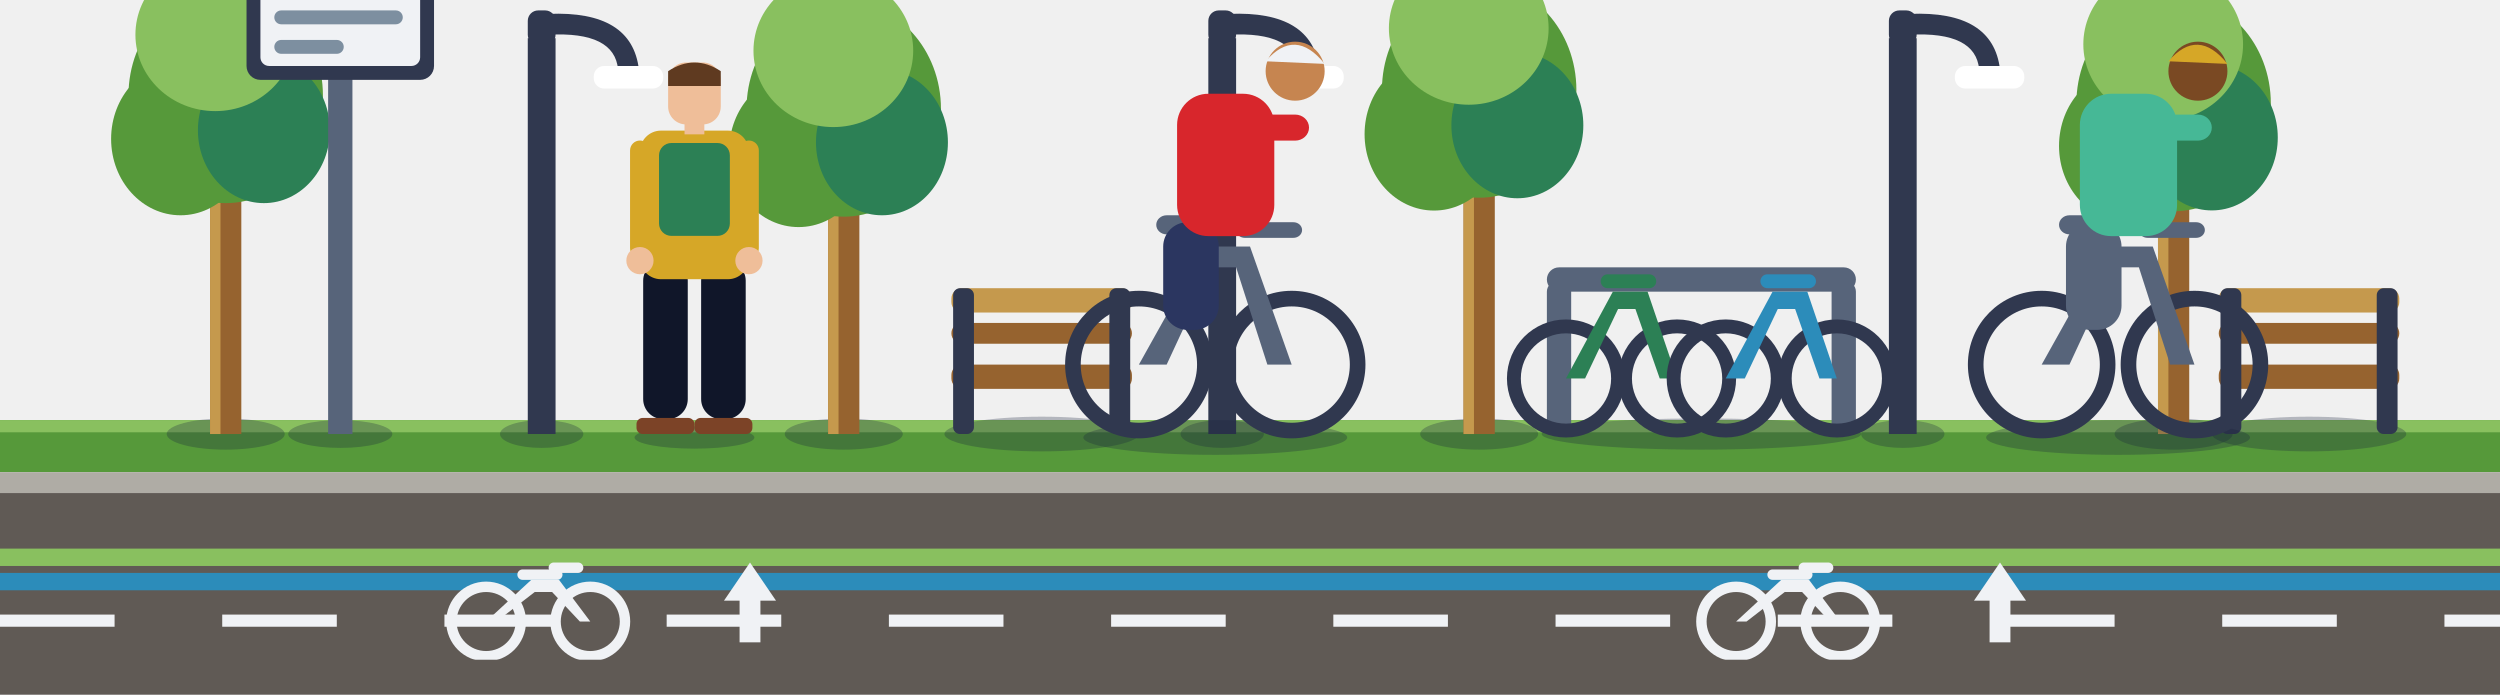
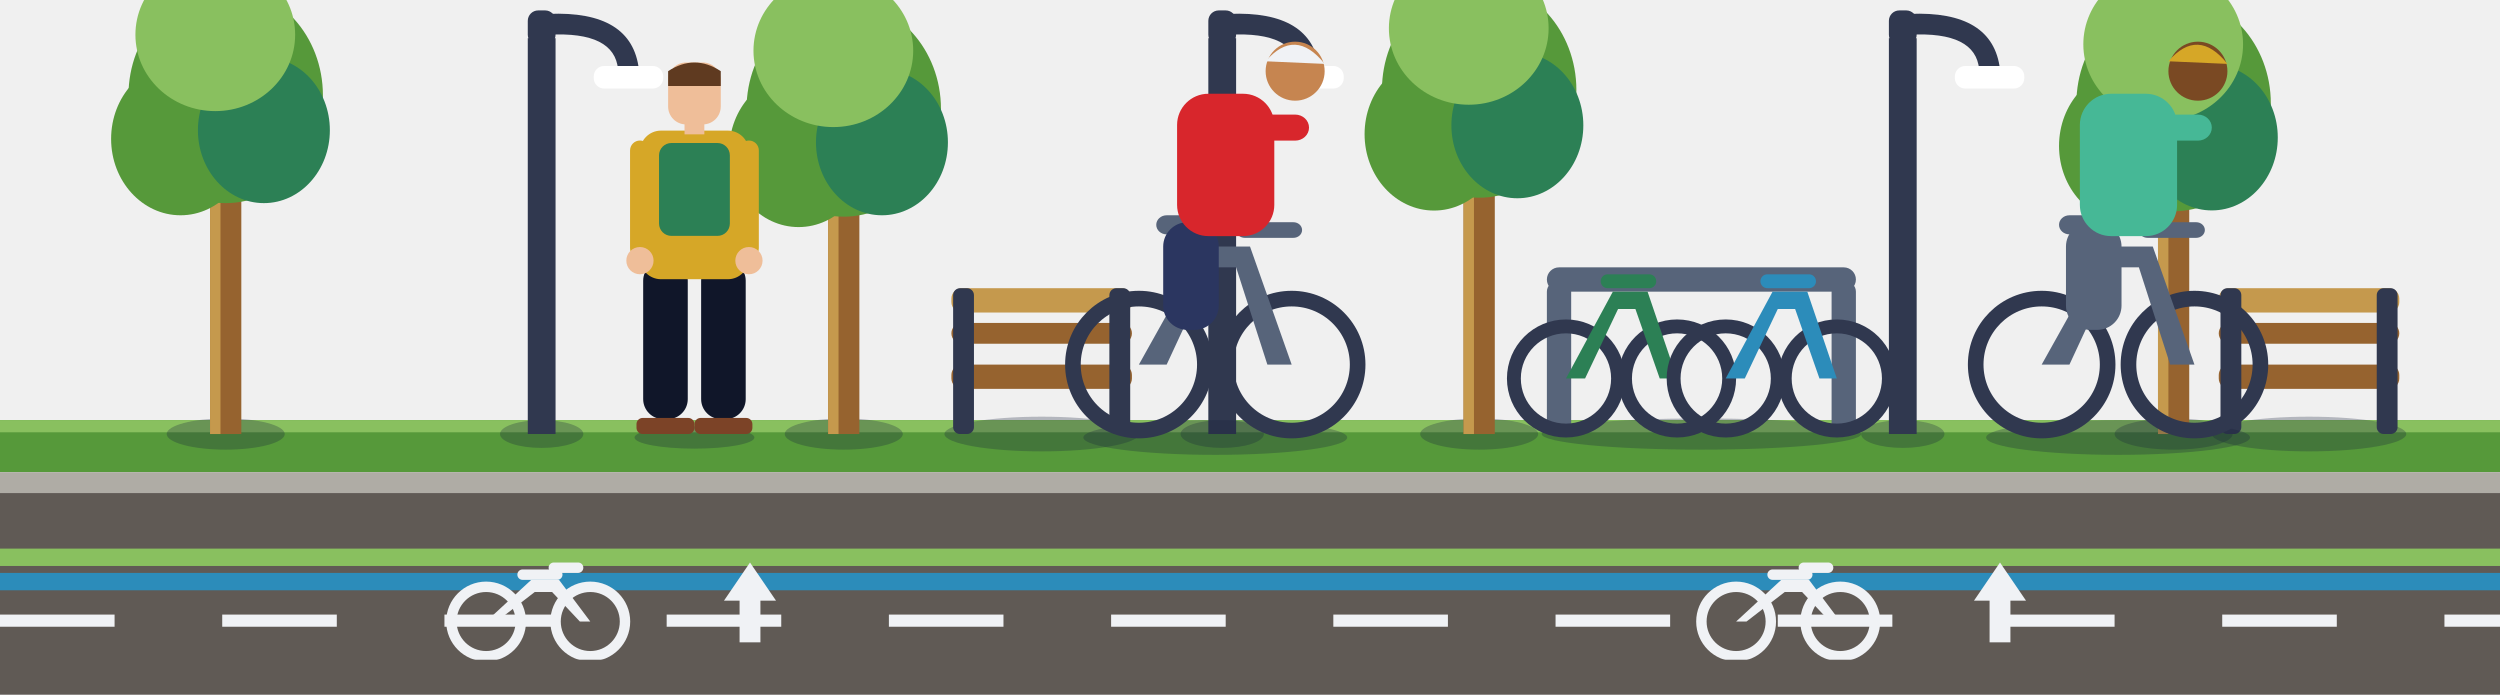
<svg xmlns="http://www.w3.org/2000/svg" width="1440" height="400" viewBox="0 0 1440 400" shape-rendering="geometricPrecision">
  <rect x="0" y="242" width="1440" height="30" fill="#56993a" />
  <rect x="0" y="242" width="1440" height="7" fill="#89c05f" />
  <rect x="0" y="272" width="1440" height="12" fill="#afaca5" />
  <rect x="0" y="284" width="1440" height="116" fill="#605a55" />
  <rect x="0" y="316" width="1440" height="10" fill="#89c05f" />
  <rect x="0" y="330" width="1440" height="10" fill="#2c8cba" />
  <rect x="0" y="354" width="66" height="7" fill="#f0f2f5" />
  <rect x="128" y="354" width="66" height="7" fill="#f0f2f5" />
  <rect x="256" y="354" width="66" height="7" fill="#f0f2f5" />
  <rect x="384" y="354" width="66" height="7" fill="#f0f2f5" />
  <rect x="512" y="354" width="66" height="7" fill="#f0f2f5" />
  <rect x="640" y="354" width="66" height="7" fill="#f0f2f5" />
  <rect x="768" y="354" width="66" height="7" fill="#f0f2f5" />
  <rect x="896" y="354" width="66" height="7" fill="#f0f2f5" />
  <rect x="1024" y="354" width="66" height="7" fill="#f0f2f5" />
  <rect x="1152" y="354" width="66" height="7" fill="#f0f2f5" />
  <rect x="1280" y="354" width="66" height="7" fill="#f0f2f5" />
  <rect x="1408" y="354" width="66" height="7" fill="#f0f2f5" />
  <circle cx="280" cy="358" r="20" fill="none" stroke="#f0f2f5" stroke-width="6" />
  <circle cx="340" cy="358" r="20" fill="none" stroke="#f0f2f5" stroke-width="6" />
  <polygon points="280,358 306,334 322,334 340,358 334,358 318,341 308,341 286,358" fill="#f0f2f5" />
  <rect x="298" y="328" width="26" height="6" rx="3" fill="#f0f2f5" />
  <rect x="316" y="324" width="20" height="6" rx="3" fill="#f0f2f5" />
  <polygon points="432,324 447,346 438,346 438,370 426,370 426,346 417,346" fill="#f0f2f5" />
  <circle cx="1000" cy="358" r="20" fill="none" stroke="#f0f2f5" stroke-width="6" />
  <circle cx="1060" cy="358" r="20" fill="none" stroke="#f0f2f5" stroke-width="6" />
  <polygon points="1000,358 1026,334 1042,334 1060,358 1054,358 1038,341 1028,341 1006,358" fill="#f0f2f5" />
  <rect x="1018" y="328" width="26" height="6" rx="3" fill="#f0f2f5" />
  <rect x="1036" y="324" width="20" height="6" rx="3" fill="#f0f2f5" />
  <polygon points="1152,324 1167,346 1158,346 1158,370 1146,370 1146,346 1137,346" fill="#f0f2f5" />
  <ellipse cx="130" cy="250" rx="34" ry="9" fill="#16203a" opacity="0.28" />
  <rect x="121" y="95" width="18" height="155" fill="#96632f" />
  <rect x="121" y="95" width="6" height="155" fill="#c5994d" />
  <ellipse cx="130" cy="55" rx="56" ry="62" fill="#56993a" />
  <ellipse cx="104" cy="80" rx="40" ry="44" fill="#56993a" />
  <ellipse cx="152" cy="75" rx="38" ry="42" fill="#2c8055" />
  <ellipse cx="124" cy="20" rx="46" ry="44" fill="#89c05f" />
  <ellipse cx="486" cy="250" rx="34" ry="9" fill="#16203a" opacity="0.28" />
  <rect x="477" y="101.2" width="18" height="148.8" fill="#96632f" />
  <rect x="477" y="101.2" width="6" height="148.8" fill="#c5994d" />
  <ellipse cx="486" cy="62.8" rx="56" ry="62" fill="#56993a" />
  <ellipse cx="460" cy="86.8" rx="40" ry="44" fill="#56993a" />
  <ellipse cx="508" cy="82" rx="38" ry="42" fill="#2c8055" />
  <ellipse cx="480" cy="29.2" rx="46" ry="44" fill="#89c05f" />
  <ellipse cx="852" cy="250" rx="34" ry="9" fill="#16203a" opacity="0.28" />
  <rect x="843" y="92.52" width="18" height="157.48" fill="#96632f" />
  <rect x="843" y="92.52" width="6" height="157.48" fill="#c5994d" />
  <ellipse cx="852" cy="51.88" rx="56" ry="62" fill="#56993a" />
  <ellipse cx="826" cy="77.28" rx="40" ry="44" fill="#56993a" />
  <ellipse cx="874" cy="72.2" rx="38" ry="42" fill="#2c8055" />
  <ellipse cx="846" cy="16.32" rx="46" ry="44" fill="#89c05f" />
  <ellipse cx="1252" cy="250" rx="34" ry="9" fill="#16203a" opacity="0.28" />
  <rect x="1243" y="98.72" width="18" height="151.28" fill="#96632f" />
  <rect x="1243" y="98.72" width="6" height="151.28" fill="#c5994d" />
  <ellipse cx="1252" cy="59.68" rx="56" ry="62" fill="#56993a" />
  <ellipse cx="1226" cy="84.08" rx="40" ry="44" fill="#56993a" />
  <ellipse cx="1274" cy="79.2" rx="38" ry="42" fill="#2c8055" />
  <ellipse cx="1246" cy="25.52" rx="46" ry="44" fill="#89c05f" />
  <ellipse cx="312" cy="250" rx="24" ry="8" fill="#16203a" opacity="0.28" />
  <rect x="304" y="22" width="16" height="228" fill="#30384f" />
  <rect x="304" y="6" width="16" height="20" rx="6" fill="#30384f" />
  <path d="M 316 8 Q 364 6 368 40 L 356 40 Q 354 18 316 20 Z" fill="#30384f" />
  <rect x="342" y="38" width="40" height="13" rx="6" fill="#ffffff" />
  <ellipse cx="704" cy="250" rx="24" ry="8" fill="#16203a" opacity="0.28" />
  <rect x="696" y="22" width="16" height="228" fill="#30384f" />
  <rect x="696" y="6" width="16" height="20" rx="6" fill="#30384f" />
  <path d="M 708 8 Q 756 6 760 40 L 748 40 Q 746 18 708 20 Z" fill="#30384f" />
  <rect x="734" y="38" width="40" height="13" rx="6" fill="#ffffff" />
  <ellipse cx="1096" cy="250" rx="24" ry="8" fill="#16203a" opacity="0.28" />
  <rect x="1088" y="22" width="16" height="228" fill="#30384f" />
  <rect x="1088" y="6" width="16" height="20" rx="6" fill="#30384f" />
  <path d="M 1100 8 Q 1148 6 1152 40 L 1140 40 Q 1138 18 1100 20 Z" fill="#30384f" />
  <rect x="1126" y="38" width="40" height="13" rx="6" fill="#ffffff" />
  <ellipse cx="600" cy="250" rx="56" ry="10" fill="#16203a" opacity="0.28" />
  <rect x="548" y="210" width="104" height="14" rx="6" fill="#96632f" />
  <rect x="548" y="166" width="104" height="14" rx="6" fill="#c5994d" />
  <rect x="548" y="186" width="104" height="12" rx="6" fill="#96632f" />
  <rect x="549" y="166" width="12" height="84" rx="4" fill="#30384f" />
  <rect x="639" y="166" width="12" height="84" rx="4" fill="#30384f" />
  <ellipse cx="1330" cy="250" rx="56" ry="10" fill="#16203a" opacity="0.28" />
  <rect x="1278" y="210" width="104" height="14" rx="6" fill="#96632f" />
  <rect x="1278" y="166" width="104" height="14" rx="6" fill="#c5994d" />
  <rect x="1278" y="186" width="104" height="12" rx="6" fill="#96632f" />
  <rect x="1279" y="166" width="12" height="84" rx="4" fill="#30384f" />
  <rect x="1369" y="166" width="12" height="84" rx="4" fill="#30384f" />
  <ellipse cx="980" cy="250" rx="92" ry="9" fill="#16203a" opacity="0.28" />
  <rect x="891" y="162" width="14" height="88" rx="6" fill="#57647a" />
  <rect x="1055" y="162" width="14" height="88" rx="6" fill="#57647a" />
  <rect x="891" y="154" width="178" height="14" rx="7" fill="#57647a" />
  <circle cx="902" cy="218" r="30" fill="none" stroke="#30384f" stroke-width="8" />
  <circle cx="966" cy="218" r="30" fill="none" stroke="#30384f" stroke-width="8" />
  <polygon points="902,218 929,168 949,168 966,218 956,218 942,178 932,178 913,218" fill="#2c8055" />
  <rect x="922" y="158" width="32" height="8" rx="4" fill="#2c8055" />
  <circle cx="994" cy="218" r="30" fill="none" stroke="#30384f" stroke-width="8" />
  <circle cx="1058" cy="218" r="30" fill="none" stroke="#30384f" stroke-width="8" />
  <polygon points="994,218 1021,168 1041,168 1058,218 1048,218 1034,178 1024,178 1005,218" fill="#2c8cba" />
  <rect x="1014" y="158" width="32" height="8" rx="4" fill="#2c8cba" />
-   <ellipse cx="196" cy="250" rx="30" ry="8" fill="#16203a" opacity="0.28" />
-   <rect x="189" y="44" width="14" height="206" fill="#57647a" />
-   <rect x="142" y="-46" width="108" height="92" rx="8" fill="#30384f" />
-   <rect x="150" y="-38" width="92" height="76" rx="5" fill="#f0f2f5" />
-   <rect x="158" y="-28" width="66" height="8" rx="4" fill="#7d8fa0" />
-   <rect x="158" y="-11" width="50" height="8" rx="4" fill="#7d8fa0" />
-   <rect x="158" y="6" width="74" height="8" rx="4" fill="#7d8fa0" />
-   <rect x="158" y="23" width="40" height="8" rx="4" fill="#7d8fa0" />
  <ellipse cx="700" cy="252" rx="76" ry="10" fill="#16203a" opacity="0.28" />
  <circle cx="656" cy="210" r="38" fill="none" stroke="#30384f" stroke-width="9" />
  <circle cx="744" cy="210" r="38" fill="none" stroke="#30384f" stroke-width="9" />
  <polygon points="656,210 694,142 720,142 744,210 730,210 712,154 698,154 672,210" fill="#57647a" />
  <rect x="712" y="128" width="38" height="9" rx="5" fill="#57647a" />
  <rect x="666" y="124" width="44" height="11" rx="6" fill="#57647a" />
  <rect x="670" y="128" width="32" height="62" rx="14" fill="#2b3660" />
  <rect x="678" y="54" width="56" height="82" rx="18" fill="#d8262c" />
  <rect x="720" y="66" width="34" height="15" rx="8" fill="#d8262c" />
  <circle cx="746" cy="41" r="17" fill="#c68550" />
  <path d="M 729 35.3 Q 746 15.5 763 36.8 Z" fill="#f0f2f5" />
  <ellipse cx="1220" cy="252" rx="76" ry="10" fill="#16203a" opacity="0.28" />
  <circle cx="1176" cy="210" r="38" fill="none" stroke="#30384f" stroke-width="9" />
  <circle cx="1264" cy="210" r="38" fill="none" stroke="#30384f" stroke-width="9" />
  <polygon points="1176,210 1214,142 1240,142 1264,210 1250,210 1232,154 1218,154 1192,210" fill="#57647a" />
  <rect x="1232" y="128" width="38" height="9" rx="5" fill="#57647a" />
  <rect x="1186" y="124" width="44" height="11" rx="6" fill="#57647a" />
  <rect x="1190" y="128" width="32" height="62" rx="14" fill="#57647a" />
  <rect x="1198" y="54" width="56" height="82" rx="18" fill="#46b896" />
  <rect x="1240" y="66" width="34" height="15" rx="8" fill="#46b896" />
  <circle cx="1266" cy="41" r="17" fill="#7a4923" />
  <path d="M 1249 35.3 Q 1266 15.5 1283 36.8 Z" fill="#d6a727" />
  <ellipse cx="400" cy="252" rx="34.53" ry="6.42" fill="#16203a" opacity="0.28" />
  <rect x="370.47" y="150.13" width="25.68" height="91.31" rx="11.56" fill="#101629" />
  <rect x="366.62" y="240.73" width="33.38" height="9.27" rx="3.57" fill="#7c4327" />
  <rect x="403.85" y="150.13" width="25.68" height="91.31" rx="11.56" fill="#101629" />
  <rect x="400" y="240.73" width="33.38" height="9.27" rx="3.57" fill="#7c4327" />
  <rect x="368.61" y="75.23" width="62.77" height="85.6" rx="12.13" fill="#d6a727" />
  <rect x="362.91" y="80.94" width="11.41" height="67.77" rx="5.71" fill="#d6a727" />
  <circle cx="368.61" cy="150.13" r="7.85" fill="#efbe99" />
  <rect x="425.68" y="80.94" width="11.41" height="67.77" rx="5.71" fill="#d6a727" />
  <circle cx="431.39" cy="150.13" r="7.85" fill="#efbe99" />
  <rect x="379.6" y="82.37" width="40.8" height="53.5" rx="7.13" fill="#2c8055" />
  <rect x="394.29" y="63.11" width="11.41" height="14.27" fill="#efbe99" />
  <rect x="384.84" y="36" width="30.32" height="35.67" rx="10.31" fill="#efbe99" />
  <path d="M 384.84 49.55 L 384.84 40.99 Q 400 31.01 415.16 40.99 L 415.16 49.55 Z" fill="#5f3a20" />
  <rect x="0" y="380" width="1440" height="20" fill="#605a55" />
</svg>
